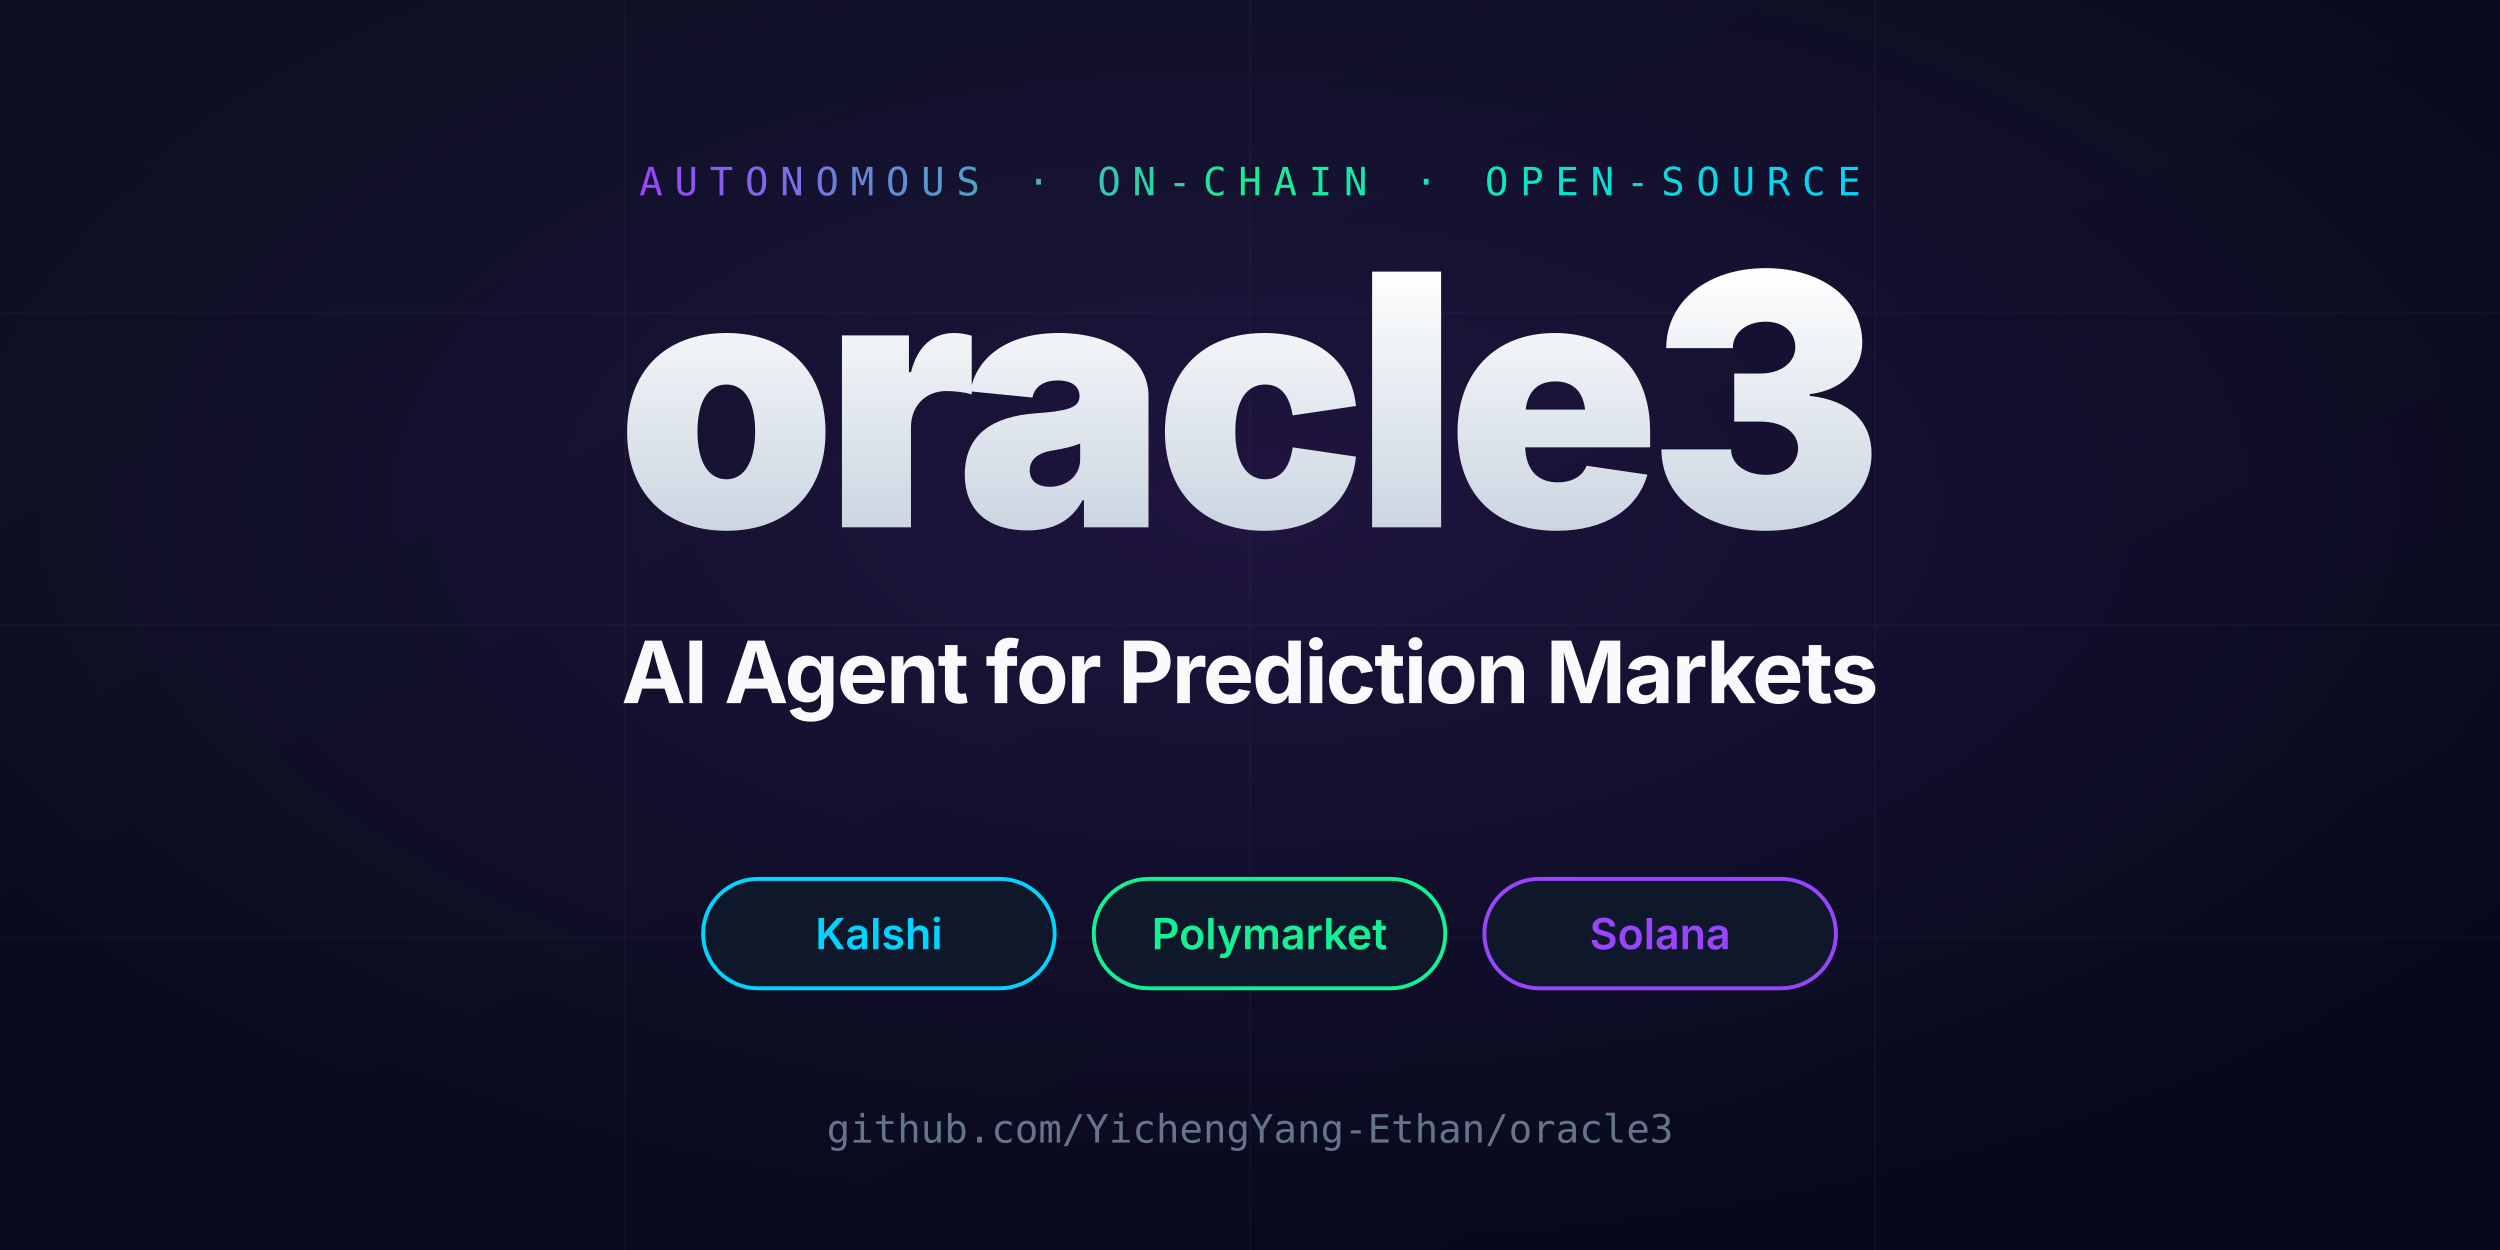
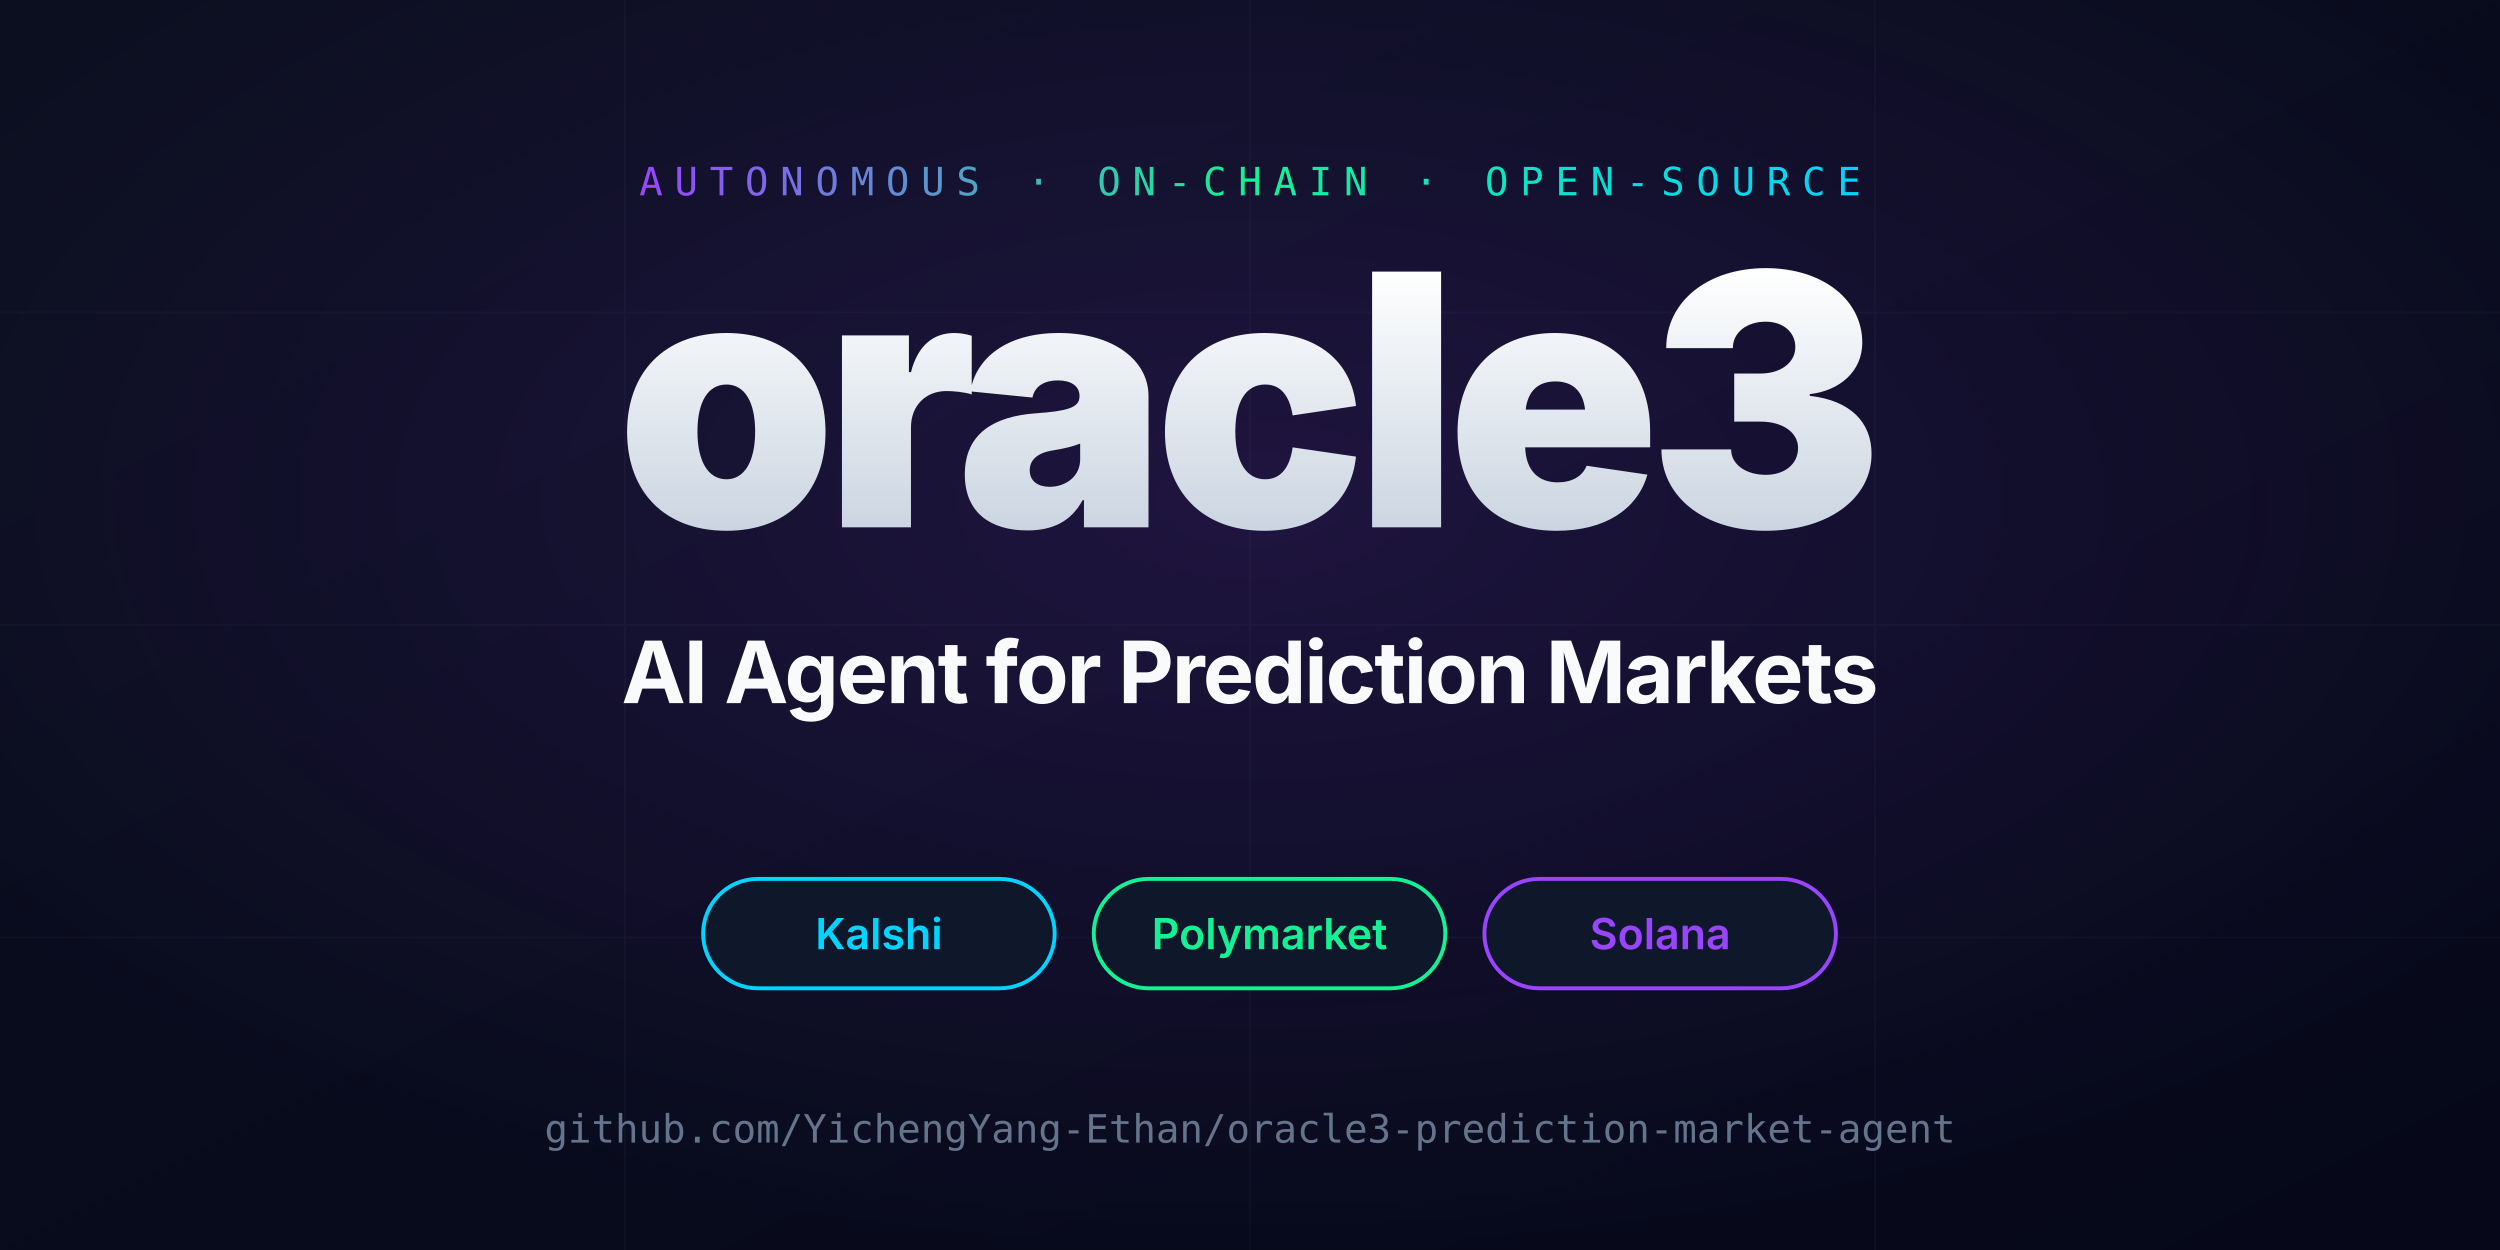
<svg xmlns="http://www.w3.org/2000/svg" width="1280" height="640" viewBox="0 0 1280 640">
  <defs>
    <linearGradient id="bg" x1="0%" y1="0%" x2="100%" y2="100%">
      <stop offset="0%" stop-color="#0b0f1f" />
      <stop offset="100%" stop-color="#06081a" />
    </linearGradient>
    <linearGradient id="accent" x1="0%" y1="0%" x2="100%" y2="0%">
      <stop offset="0%" stop-color="#9945FF" />
      <stop offset="50%" stop-color="#14F195" />
      <stop offset="100%" stop-color="#00D4FF" />
    </linearGradient>
    <linearGradient id="title" x1="0%" y1="0%" x2="0%" y2="100%">
      <stop offset="0%" stop-color="#ffffff" />
      <stop offset="100%" stop-color="#cbd5e1" />
    </linearGradient>
    <radialGradient id="glow" cx="50%" cy="40%" r="60%">
      <stop offset="0%" stop-color="#9945FF" stop-opacity="0.15" />
      <stop offset="100%" stop-color="#9945FF" stop-opacity="0" />
    </radialGradient>
  </defs>
  <rect width="1280" height="640" fill="url(#bg)" />
  <rect width="1280" height="640" fill="url(#glow)" />
  <g opacity="0.06" stroke="#64748b" stroke-width="1">
    <line x1="0" y1="160" x2="1280" y2="160" />
    <line x1="0" y1="320" x2="1280" y2="320" />
    <line x1="0" y1="480" x2="1280" y2="480" />
    <line x1="320" y1="0" x2="320" y2="640" />
    <line x1="640" y1="0" x2="640" y2="640" />
    <line x1="960" y1="0" x2="960" y2="640" />
  </g>
  <text x="640" y="100" font-family="ui-monospace, SFMono-Regular, Menlo, monospace" font-size="20" font-weight="500" fill="url(#accent)" text-anchor="middle" letter-spacing="6">AUTONOMOUS  ·  ON-CHAIN  ·  OPEN-SOURCE</text>
  <text x="640" y="270" font-family="-apple-system, system-ui, sans-serif" font-size="180" font-weight="900" fill="url(#title)" text-anchor="middle" letter-spacing="-6">oracle3</text>
  <text x="640" y="360" font-family="-apple-system, system-ui, sans-serif" font-size="44" font-weight="700" fill="#f8fafc" text-anchor="middle" letter-spacing="-1">AI Agent for Prediction Markets</text>
  <g font-family="-apple-system, system-ui, sans-serif" font-size="22" font-weight="600">
    <g transform="translate(360, 450)">
      <rect x="0" y="0" width="180" height="56" rx="28" fill="#0f172a" stroke="#00D4FF" stroke-width="2" />
      <text x="90" y="36" fill="#00D4FF" text-anchor="middle">Kalshi</text>
    </g>
    <g transform="translate(560, 450)">
      <rect x="0" y="0" width="180" height="56" rx="28" fill="#0f172a" stroke="#14F195" stroke-width="2" />
      <text x="90" y="36" fill="#14F195" text-anchor="middle">Polymarket</text>
    </g>
    <g transform="translate(760, 450)">
      <rect x="0" y="0" width="180" height="56" rx="28" fill="#0f172a" stroke="#9945FF" stroke-width="2" />
      <text x="90" y="36" fill="#9945FF" text-anchor="middle">Solana</text>
    </g>
  </g>
-   <text x="640" y="585" font-family="ui-monospace, SFMono-Regular, Menlo, monospace" font-size="20" fill="#64748b" text-anchor="middle">github.com/YichengYang-Ethan/oracle3</text>
+   <text x="640" y="585" font-family="ui-monospace, SFMono-Regular, Menlo, monospace" font-size="20" fill="#64748b" text-anchor="middle">github.com/YichengYang-Ethan/oracle3-prediction-market-agent</text>
</svg>
